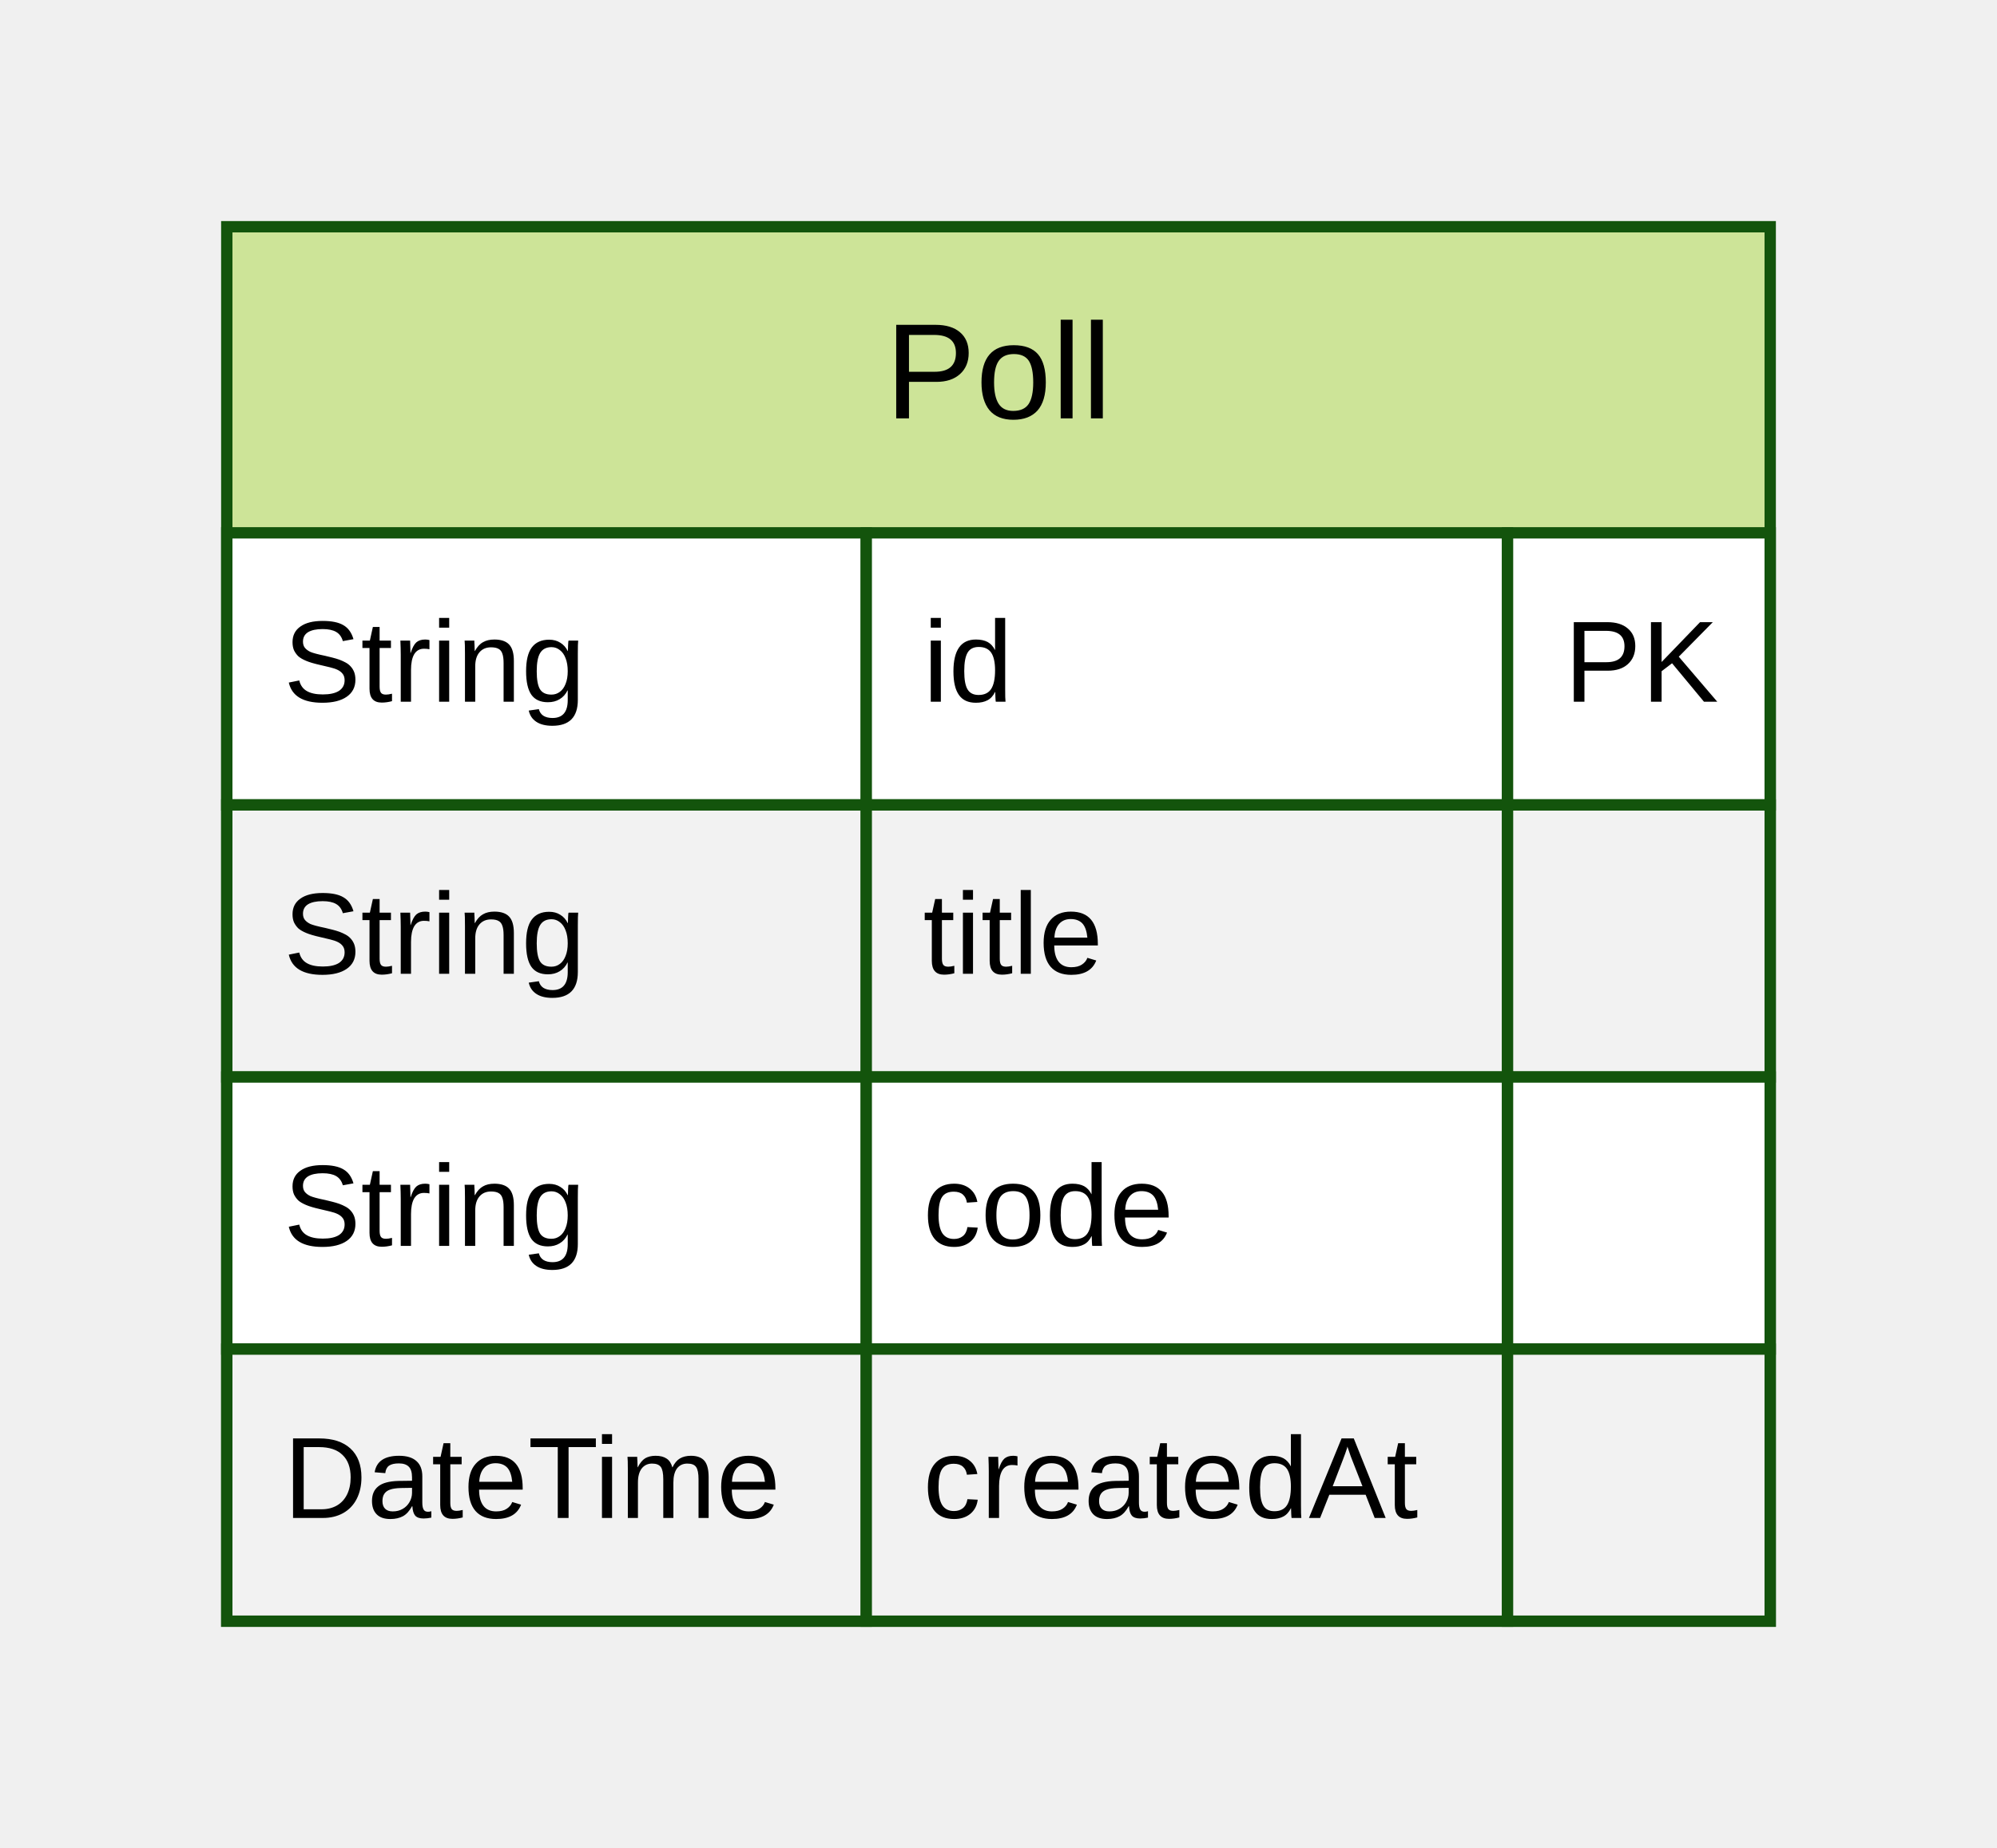
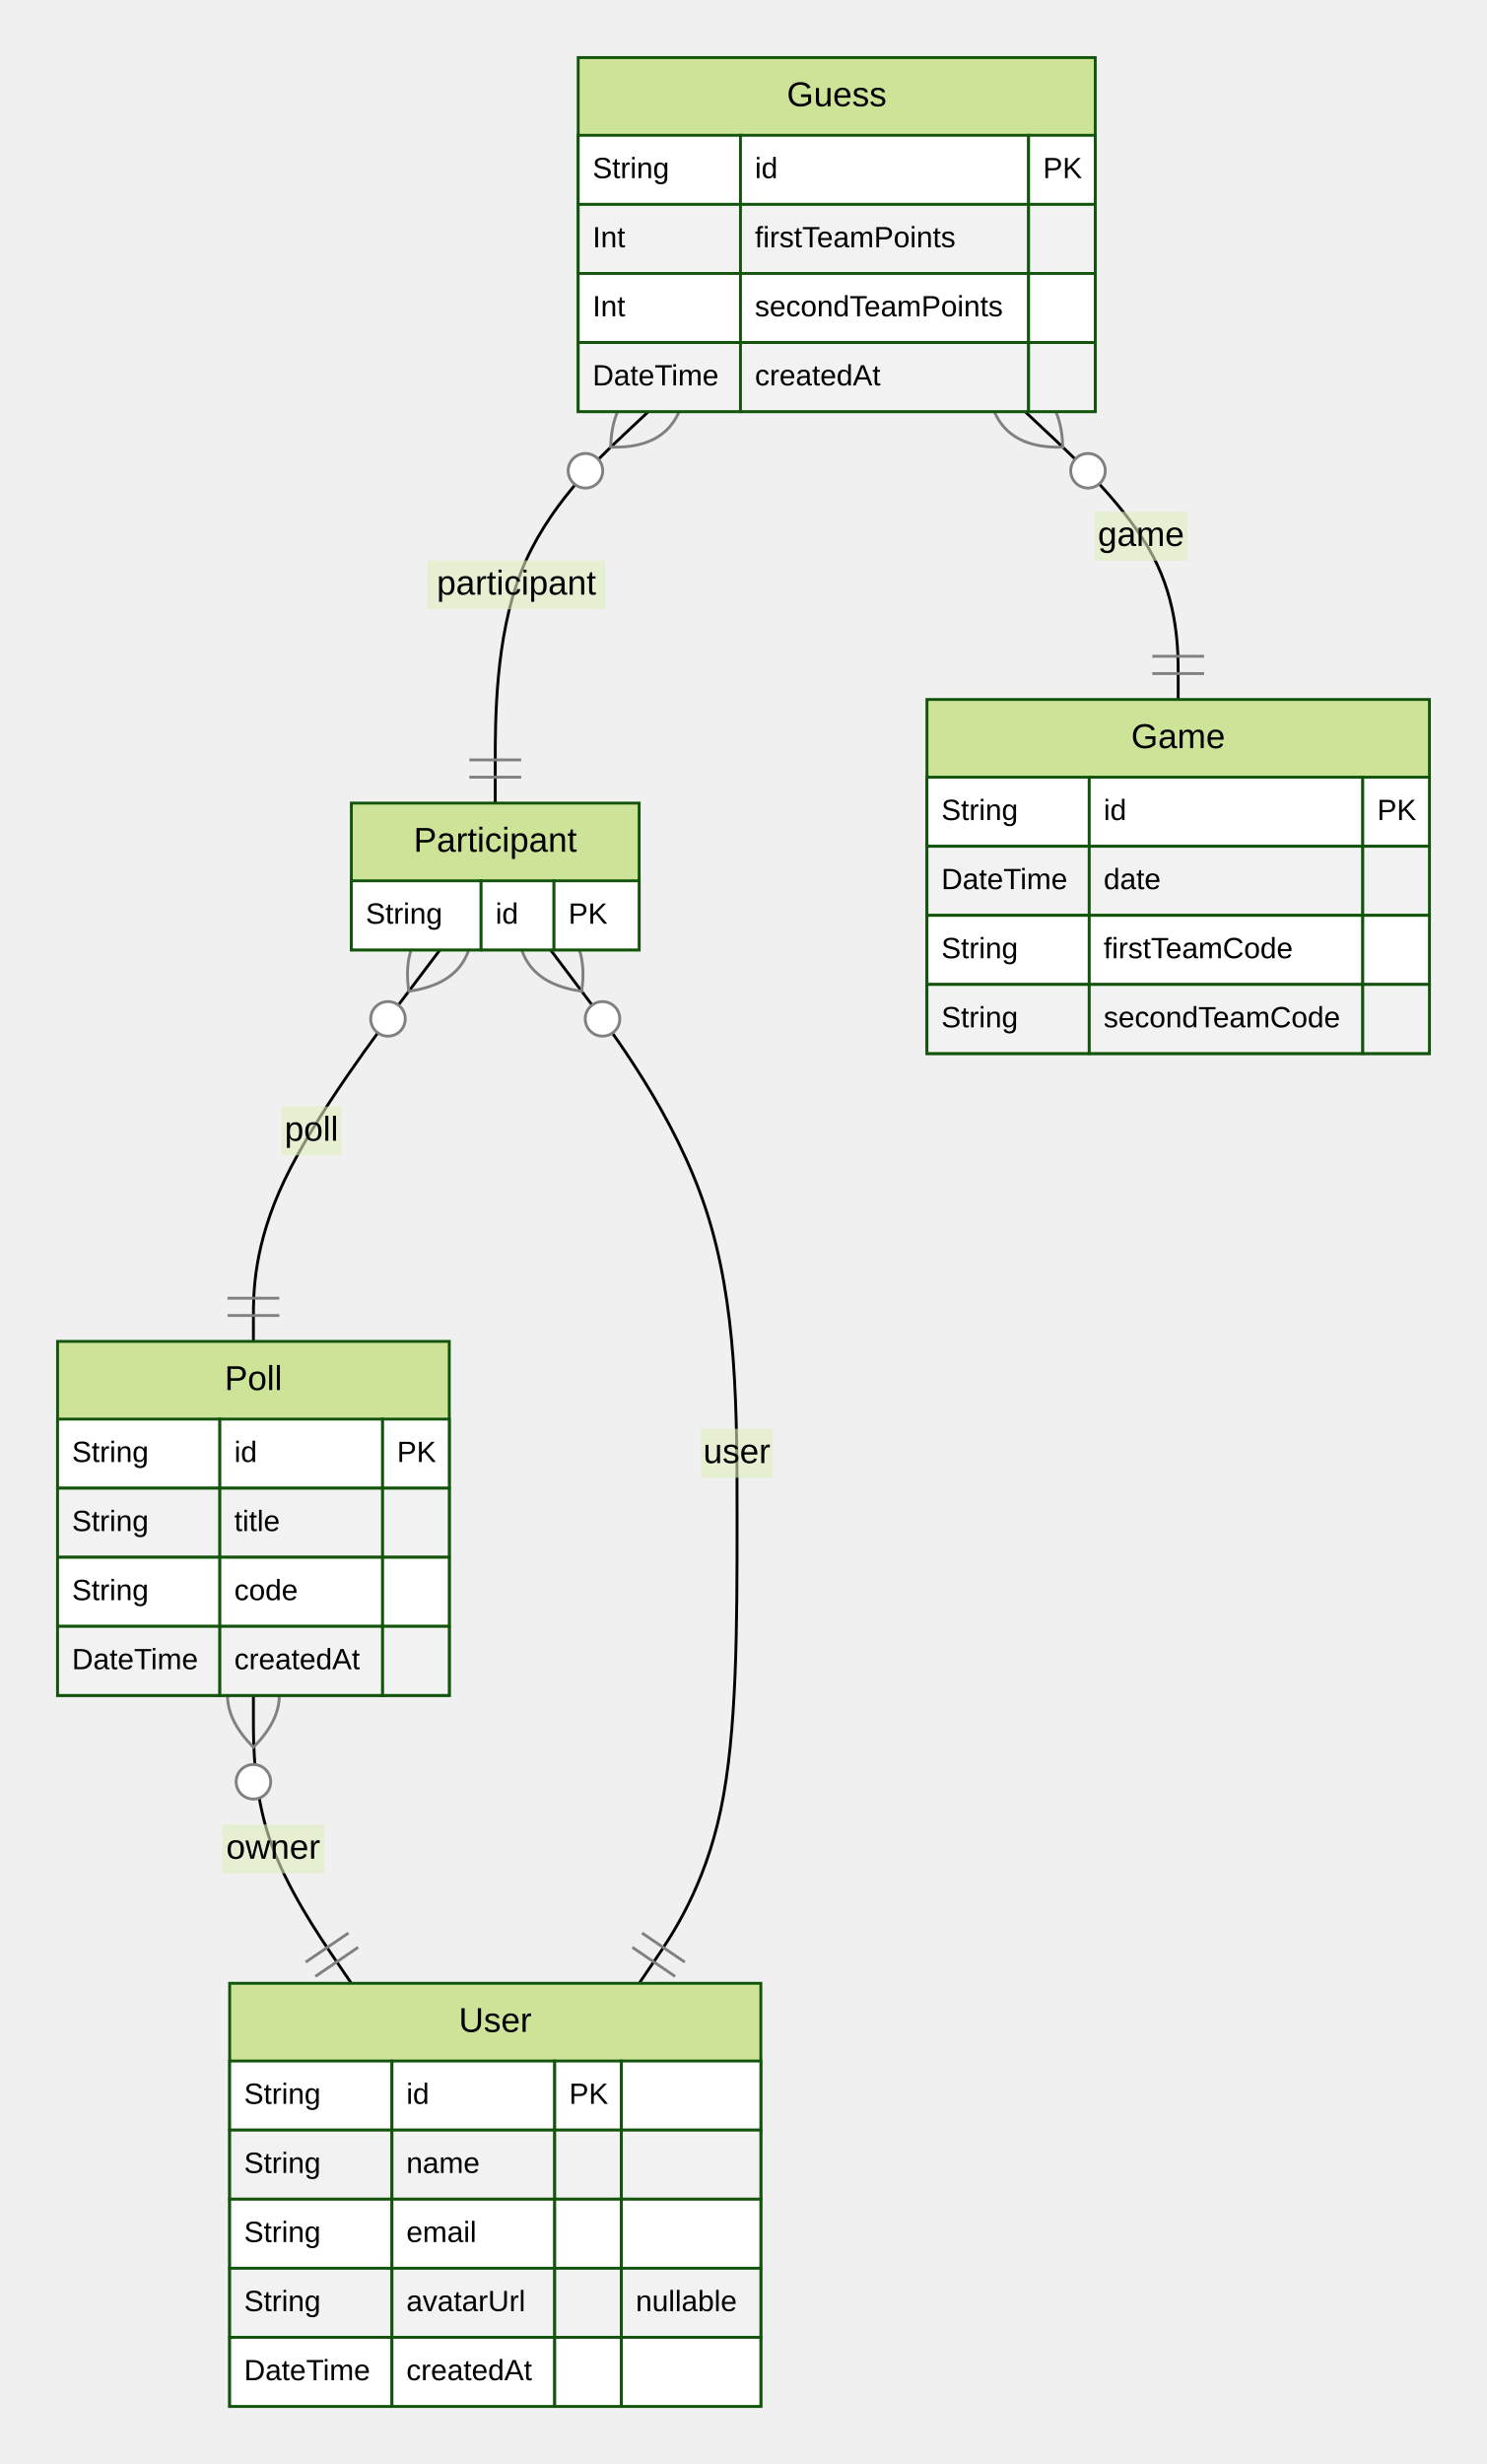
- <svg xmlns="http://www.w3.org/2000/svg" aria-labelledby="chart-title-mermaid-0 chart-desc-mermaid-0" role="img" viewBox="0 0 176.109 163" style="max-width: 176.109px; background-color: white;" width="100%" id="mermaid-0">
+ <svg xmlns="http://www.w3.org/2000/svg" aria-labelledby="chart-title-mermaid-0 chart-desc-mermaid-0" role="img" viewBox="0 0 516.681 856" style="max-width: 516.681px; background-color: white;" width="100%" id="mermaid-0">
  <style>#mermaid-0 {font-family:"trebuchet ms",verdana,arial,sans-serif;font-size:16px;fill:#000000;}#mermaid-0 .error-icon{fill:#552222;}#mermaid-0 .error-text{fill:#552222;stroke:#552222;}#mermaid-0 .edge-thickness-normal{stroke-width:2px;}#mermaid-0 .edge-thickness-thick{stroke-width:3.5px;}#mermaid-0 .edge-pattern-solid{stroke-dasharray:0;}#mermaid-0 .edge-pattern-dashed{stroke-dasharray:3;}#mermaid-0 .edge-pattern-dotted{stroke-dasharray:2;}#mermaid-0 .marker{fill:#000000;stroke:#000000;}#mermaid-0 .marker.cross{stroke:#000000;}#mermaid-0 svg{font-family:"trebuchet ms",verdana,arial,sans-serif;font-size:16px;}#mermaid-0 .entityBox{fill:#cde498;stroke:#13540c;}#mermaid-0 .attributeBoxOdd{fill:#ffffff;stroke:#13540c;}#mermaid-0 .attributeBoxEven{fill:#f2f2f2;stroke:#13540c;}#mermaid-0 .relationshipLabelBox{fill:hsl(78.158, 58.462%, 84.51%);opacity:0.7;background-color:hsl(78.158, 58.462%, 84.51%);}#mermaid-0 .relationshipLabelBox rect{opacity:0.5;}#mermaid-0 .relationshipLine{stroke:#000000;}#mermaid-0 :root{--mermaid-font-family:"trebuchet ms",verdana,arial,sans-serif;}</style>
  <g />
  <defs>
    <marker orient="auto" markerHeight="18" markerWidth="18" refY="9" refX="0" id="ONLY_ONE_START">
      <path d="M9,0 L9,18 M15,0 L15,18" fill="none" stroke="gray" />
    </marker>
  </defs>
  <defs>
    <marker orient="auto" markerHeight="18" markerWidth="18" refY="9" refX="18" id="ONLY_ONE_END">
      <path d="M3,0 L3,18 M9,0 L9,18" fill="none" stroke="gray" />
    </marker>
  </defs>
  <defs>
    <marker orient="auto" markerHeight="18" markerWidth="30" refY="9" refX="0" id="ZERO_OR_ONE_START">
      <circle r="6" cy="9" cx="21" fill="white" stroke="gray" />
      <path d="M9,0 L9,18" fill="none" stroke="gray" />
    </marker>
  </defs>
  <defs>
    <marker orient="auto" markerHeight="18" markerWidth="30" refY="9" refX="30" id="ZERO_OR_ONE_END">
      <circle r="6" cy="9" cx="9" fill="white" stroke="gray" />
      <path d="M21,0 L21,18" fill="none" stroke="gray" />
    </marker>
  </defs>
  <defs>
    <marker orient="auto" markerHeight="36" markerWidth="45" refY="18" refX="18" id="ONE_OR_MORE_START">
      <path d="M0,18 Q 18,0 36,18 Q 18,36 0,18 M42,9 L42,27" fill="none" stroke="gray" />
    </marker>
  </defs>
  <defs>
    <marker orient="auto" markerHeight="36" markerWidth="45" refY="18" refX="27" id="ONE_OR_MORE_END">
      <path d="M3,9 L3,27 M9,18 Q27,0 45,18 Q27,36 9,18" fill="none" stroke="gray" />
    </marker>
  </defs>
  <defs>
    <marker orient="auto" markerHeight="36" markerWidth="57" refY="18" refX="18" id="ZERO_OR_MORE_START">
      <circle r="6" cy="18" cx="48" fill="white" stroke="gray" />
      <path d="M0,18 Q18,0 36,18 Q18,36 0,18" fill="none" stroke="gray" />
    </marker>
  </defs>
  <defs>
    <marker orient="auto" markerHeight="36" markerWidth="57" refY="18" refX="39" id="ZERO_OR_MORE_END">
      <circle r="6" cy="18" cx="9" fill="white" stroke="gray" />
      <path d="M21,18 Q39,0 57,18 Q39,36 21,18" fill="none" stroke="gray" />
    </marker>
  </defs>
-   <g transform="translate(20,20 )" id="Poll">
+   <path marker-start="url(#ZERO_OR_MORE_START)" marker-end="url(#ONLY_ONE_END)" fill="none" stroke="gray" d="M88.054,589L88.054,597.333C88.054,605.667,88.054,622.333,93.724,639C99.394,655.667,110.734,672.333,116.404,680.667L122.074,689" class="er relationshipLine" />
+   <path marker-start="url(#ZERO_OR_MORE_START)" marker-end="url(#ONLY_ONE_END)" fill="none" stroke="gray" d="M191.299,330L202.1,344.333C212.902,358.667,234.505,387.333,245.307,420.25C256.109,453.167,256.109,490.333,256.109,527.5C256.109,564.667,256.109,601.833,250.439,628.75C244.769,655.667,233.429,672.333,227.76,680.667L222.09,689" class="er relationshipLine" />
+   <path marker-start="url(#ZERO_OR_MORE_START)" marker-end="url(#ONLY_ONE_END)" fill="none" stroke="gray" d="M152.865,330L142.063,344.333C131.261,358.667,109.658,387.333,98.856,410C88.054,432.667,88.054,449.333,88.054,457.667L88.054,466" class="er relationshipLine" />
+   <path marker-start="url(#ZERO_OR_MORE_START)" marker-end="url(#ONLY_ONE_END)" fill="none" stroke="gray" d="M225.288,143L216.42,151.333C207.552,159.667,189.817,176.333,180.949,199C172.082,221.667,172.082,250.333,172.082,264.667L172.082,279" class="er relationshipLine" />
+   <path marker-start="url(#ZERO_OR_MORE_START)" marker-end="url(#ONLY_ONE_END)" fill="none" stroke="gray" d="M356.175,143L365.043,151.333C373.911,159.667,391.646,176.333,400.514,193C409.381,209.667,409.381,226.333,409.381,234.667L409.381,243" class="er relationshipLine" />
+   <g transform="translate(20,466 )" id="Poll">
    <rect height="123" width="136.109" y="0" x="0" stroke="gray" fill-opacity="100%" fill="honeydew" class="er entityBox" />
    <text transform="translate(68.05441,13.5)" style="font-family: &quot;trebuchet ms&quot;, verdana, arial, sans-serif;; font-size: 12px" text-anchor="middle" dominant-baseline="middle" y="0" x="0" id="entity-Poll" class="er entityLabel">Poll</text>
    <rect height="24" width="56.393" y="27" x="0" stroke="gray" fill-opacity="100%" fill="honeydew" class="er attributeBoxOdd" />
    <text transform="translate(5,39)" style="font-family: &quot;trebuchet ms&quot;, verdana, arial, sans-serif;; font-size: 10.2px" text-anchor="left" dominant-baseline="middle" y="0" x="0" id="entity-Poll-attr-1-type" class="er entityLabel">String</text>
    <rect height="24" width="56.552" y="27" x="56.393" stroke="gray" fill-opacity="100%" fill="honeydew" class="er attributeBoxOdd" />
    <text transform="translate(61.39297,39)" style="font-family: &quot;trebuchet ms&quot;, verdana, arial, sans-serif;; font-size: 10.2px" text-anchor="left" dominant-baseline="middle" y="0" x="0" id="entity-Poll-attr-1-name" class="er entityLabel">id</text>
    <rect height="24" width="23.163" y="27" x="112.945" stroke="gray" fill-opacity="100%" fill="honeydew" class="er attributeBoxOdd" />
    <text transform="translate(117.9454,39)" style="font-family: &quot;trebuchet ms&quot;, verdana, arial, sans-serif;; font-size: 10.2px" text-anchor="left" dominant-baseline="middle" y="0" x="0" id="entity-Poll-attr-1-key" class="er entityLabel">PK</text>
    <rect height="24" width="56.393" y="51" x="0" stroke="gray" fill-opacity="100%" fill="honeydew" class="er attributeBoxEven" />
    <text transform="translate(5,63)" style="font-family: &quot;trebuchet ms&quot;, verdana, arial, sans-serif;; font-size: 10.2px" text-anchor="left" dominant-baseline="middle" y="0" x="0" id="entity-Poll-attr-2-type" class="er entityLabel">String</text>
    <rect height="24" width="56.552" y="51" x="56.393" stroke="gray" fill-opacity="100%" fill="honeydew" class="er attributeBoxEven" />
    <text transform="translate(61.39297,63)" style="font-family: &quot;trebuchet ms&quot;, verdana, arial, sans-serif;; font-size: 10.2px" text-anchor="left" dominant-baseline="middle" y="0" x="0" id="entity-Poll-attr-2-name" class="er entityLabel">title</text>
    <rect height="24" width="23.163" y="51" x="112.945" stroke="gray" fill-opacity="100%" fill="honeydew" class="er attributeBoxEven" />
    <text transform="translate(117.9454,63)" style="font-family: &quot;trebuchet ms&quot;, verdana, arial, sans-serif;; font-size: 10.2px" text-anchor="left" dominant-baseline="middle" y="0" x="0" id="entity-Poll-attr-2-key" class="er entityLabel" />
    <rect height="24" width="56.393" y="75" x="0" stroke="gray" fill-opacity="100%" fill="honeydew" class="er attributeBoxOdd" />
    <text transform="translate(5,87)" style="font-family: &quot;trebuchet ms&quot;, verdana, arial, sans-serif;; font-size: 10.2px" text-anchor="left" dominant-baseline="middle" y="0" x="0" id="entity-Poll-attr-3-type" class="er entityLabel">String</text>
    <rect height="24" width="56.552" y="75" x="56.393" stroke="gray" fill-opacity="100%" fill="honeydew" class="er attributeBoxOdd" />
    <text transform="translate(61.39297,87)" style="font-family: &quot;trebuchet ms&quot;, verdana, arial, sans-serif;; font-size: 10.2px" text-anchor="left" dominant-baseline="middle" y="0" x="0" id="entity-Poll-attr-3-name" class="er entityLabel">code</text>
    <rect height="24" width="23.163" y="75" x="112.945" stroke="gray" fill-opacity="100%" fill="honeydew" class="er attributeBoxOdd" />
    <text transform="translate(117.9454,87)" style="font-family: &quot;trebuchet ms&quot;, verdana, arial, sans-serif;; font-size: 10.2px" text-anchor="left" dominant-baseline="middle" y="0" x="0" id="entity-Poll-attr-3-key" class="er entityLabel" />
    <rect height="24" width="56.393" y="99" x="0" stroke="gray" fill-opacity="100%" fill="honeydew" class="er attributeBoxEven" />
    <text transform="translate(5,111)" style="font-family: &quot;trebuchet ms&quot;, verdana, arial, sans-serif;; font-size: 10.2px" text-anchor="left" dominant-baseline="middle" y="0" x="0" id="entity-Poll-attr-4-type" class="er entityLabel">DateTime</text>
    <rect height="24" width="56.552" y="99" x="56.393" stroke="gray" fill-opacity="100%" fill="honeydew" class="er attributeBoxEven" />
    <text transform="translate(61.39297,111)" style="font-family: &quot;trebuchet ms&quot;, verdana, arial, sans-serif;; font-size: 10.2px" text-anchor="left" dominant-baseline="middle" y="0" x="0" id="entity-Poll-attr-4-name" class="er entityLabel">createdAt</text>
    <rect height="24" width="23.163" y="99" x="112.945" stroke="gray" fill-opacity="100%" fill="honeydew" class="er attributeBoxEven" />
    <text transform="translate(117.9454,111)" style="font-family: &quot;trebuchet ms&quot;, verdana, arial, sans-serif;; font-size: 10.2px" text-anchor="left" dominant-baseline="middle" y="0" x="0" id="entity-Poll-attr-4-key" class="er entityLabel" />
  </g>
+   <g transform="translate(122.0816,279 )" id="Participant">
+     <rect height="51" width="100" y="0" x="0" stroke="gray" fill-opacity="100%" fill="honeydew" class="er entityBox" />
+     <text transform="translate(50,13.5)" style="font-family: &quot;trebuchet ms&quot;, verdana, arial, sans-serif;; font-size: 12px" text-anchor="middle" dominant-baseline="middle" y="0" x="0" id="entity-Participant" class="er entityLabel">Participant</text>
+     <rect height="24" width="45.091" y="27" x="0" stroke="gray" fill-opacity="100%" fill="honeydew" class="er attributeBoxOdd" />
+     <text transform="translate(5,39)" style="font-family: &quot;trebuchet ms&quot;, verdana, arial, sans-serif;; font-size: 10.2px" text-anchor="left" dominant-baseline="middle" y="0" x="0" id="entity-Participant-attr-1-type" class="er entityLabel">String</text>
+     <rect height="24" width="25.326" y="27" x="45.091" stroke="gray" fill-opacity="100%" fill="honeydew" class="er attributeBoxOdd" />
+     <text transform="translate(50.09137,39)" style="font-family: &quot;trebuchet ms&quot;, verdana, arial, sans-serif;; font-size: 10.2px" text-anchor="left" dominant-baseline="middle" y="0" x="0" id="entity-Participant-attr-1-name" class="er entityLabel">id</text>
+     <rect height="24" width="29.583" y="27" x="70.417" stroke="gray" fill-opacity="100%" fill="honeydew" class="er attributeBoxOdd" />
+     <text transform="translate(75.41712,39)" style="font-family: &quot;trebuchet ms&quot;, verdana, arial, sans-serif;; font-size: 10.2px" text-anchor="left" dominant-baseline="middle" y="0" x="0" id="entity-Participant-attr-1-key" class="er entityLabel">PK</text>
+   </g>
+   <g transform="translate(79.7987,689 )" id="User">
+     <rect height="147" width="184.566" y="0" x="0" stroke="gray" fill-opacity="100%" fill="honeydew" class="er entityBox" />
+     <text transform="translate(92.28291,13.5)" style="font-family: &quot;trebuchet ms&quot;, verdana, arial, sans-serif;; font-size: 12px" text-anchor="middle" dominant-baseline="middle" y="0" x="0" id="entity-User" class="er entityLabel">User</text>
+     <rect height="24" width="56.393" y="27" x="0" stroke="gray" fill-opacity="100%" fill="honeydew" class="er attributeBoxOdd" />
+     <text transform="translate(5,39)" style="font-family: &quot;trebuchet ms&quot;, verdana, arial, sans-serif;; font-size: 10.2px" text-anchor="left" dominant-baseline="middle" y="0" x="0" id="entity-User-attr-1-type" class="er entityLabel">String</text>
+     <rect height="24" width="56.552" y="27" x="56.393" stroke="gray" fill-opacity="100%" fill="honeydew" class="er attributeBoxOdd" />
+     <text transform="translate(61.39297,39)" style="font-family: &quot;trebuchet ms&quot;, verdana, arial, sans-serif;; font-size: 10.2px" text-anchor="left" dominant-baseline="middle" y="0" x="0" id="entity-User-attr-1-name" class="er entityLabel">id</text>
+     <rect height="24" width="23.163" y="27" x="112.945" stroke="gray" fill-opacity="100%" fill="honeydew" class="er attributeBoxOdd" />
+     <text transform="translate(117.9454,39)" style="font-family: &quot;trebuchet ms&quot;, verdana, arial, sans-serif;; font-size: 10.2px" text-anchor="left" dominant-baseline="middle" y="0" x="0" id="entity-User-attr-1-key" class="er entityLabel">PK</text>
+     <rect height="24" width="48.457" y="27" x="136.109" stroke="gray" fill-opacity="100%" fill="honeydew" class="er attributeBoxOdd" />
+     <text transform="translate(141.1088,39)" style="font-family: &quot;trebuchet ms&quot;, verdana, arial, sans-serif;; font-size: 10.2px" text-anchor="left" dominant-baseline="middle" y="0" x="0" id="entity-User-attr-1-comment" class="er entityLabel" />
+     <rect height="24" width="56.393" y="51" x="0" stroke="gray" fill-opacity="100%" fill="honeydew" class="er attributeBoxEven" />
+     <text transform="translate(5,63)" style="font-family: &quot;trebuchet ms&quot;, verdana, arial, sans-serif;; font-size: 10.2px" text-anchor="left" dominant-baseline="middle" y="0" x="0" id="entity-User-attr-2-type" class="er entityLabel">String</text>
+     <rect height="24" width="56.552" y="51" x="56.393" stroke="gray" fill-opacity="100%" fill="honeydew" class="er attributeBoxEven" />
+     <text transform="translate(61.39297,63)" style="font-family: &quot;trebuchet ms&quot;, verdana, arial, sans-serif;; font-size: 10.2px" text-anchor="left" dominant-baseline="middle" y="0" x="0" id="entity-User-attr-2-name" class="er entityLabel">name</text>
+     <rect height="24" width="23.163" y="51" x="112.945" stroke="gray" fill-opacity="100%" fill="honeydew" class="er attributeBoxEven" />
+     <text transform="translate(117.9454,63)" style="font-family: &quot;trebuchet ms&quot;, verdana, arial, sans-serif;; font-size: 10.2px" text-anchor="left" dominant-baseline="middle" y="0" x="0" id="entity-User-attr-2-key" class="er entityLabel" />
+     <rect height="24" width="48.457" y="51" x="136.109" stroke="gray" fill-opacity="100%" fill="honeydew" class="er attributeBoxEven" />
+     <text transform="translate(141.1088,63)" style="font-family: &quot;trebuchet ms&quot;, verdana, arial, sans-serif;; font-size: 10.2px" text-anchor="left" dominant-baseline="middle" y="0" x="0" id="entity-User-attr-2-comment" class="er entityLabel" />
+     <rect height="24" width="56.393" y="75" x="0" stroke="gray" fill-opacity="100%" fill="honeydew" class="er attributeBoxOdd" />
+     <text transform="translate(5,87)" style="font-family: &quot;trebuchet ms&quot;, verdana, arial, sans-serif;; font-size: 10.2px" text-anchor="left" dominant-baseline="middle" y="0" x="0" id="entity-User-attr-3-type" class="er entityLabel">String</text>
+     <rect height="24" width="56.552" y="75" x="56.393" stroke="gray" fill-opacity="100%" fill="honeydew" class="er attributeBoxOdd" />
+     <text transform="translate(61.39297,87)" style="font-family: &quot;trebuchet ms&quot;, verdana, arial, sans-serif;; font-size: 10.2px" text-anchor="left" dominant-baseline="middle" y="0" x="0" id="entity-User-attr-3-name" class="er entityLabel">email</text>
+     <rect height="24" width="23.163" y="75" x="112.945" stroke="gray" fill-opacity="100%" fill="honeydew" class="er attributeBoxOdd" />
+     <text transform="translate(117.9454,87)" style="font-family: &quot;trebuchet ms&quot;, verdana, arial, sans-serif;; font-size: 10.2px" text-anchor="left" dominant-baseline="middle" y="0" x="0" id="entity-User-attr-3-key" class="er entityLabel" />
+     <rect height="24" width="48.457" y="75" x="136.109" stroke="gray" fill-opacity="100%" fill="honeydew" class="er attributeBoxOdd" />
+     <text transform="translate(141.1088,87)" style="font-family: &quot;trebuchet ms&quot;, verdana, arial, sans-serif;; font-size: 10.2px" text-anchor="left" dominant-baseline="middle" y="0" x="0" id="entity-User-attr-3-comment" class="er entityLabel" />
+     <rect height="24" width="56.393" y="99" x="0" stroke="gray" fill-opacity="100%" fill="honeydew" class="er attributeBoxEven" />
+     <text transform="translate(5,111)" style="font-family: &quot;trebuchet ms&quot;, verdana, arial, sans-serif;; font-size: 10.2px" text-anchor="left" dominant-baseline="middle" y="0" x="0" id="entity-User-attr-4-type" class="er entityLabel">String</text>
+     <rect height="24" width="56.552" y="99" x="56.393" stroke="gray" fill-opacity="100%" fill="honeydew" class="er attributeBoxEven" />
+     <text transform="translate(61.39297,111)" style="font-family: &quot;trebuchet ms&quot;, verdana, arial, sans-serif;; font-size: 10.2px" text-anchor="left" dominant-baseline="middle" y="0" x="0" id="entity-User-attr-4-name" class="er entityLabel">avatarUrl</text>
+     <rect height="24" width="23.163" y="99" x="112.945" stroke="gray" fill-opacity="100%" fill="honeydew" class="er attributeBoxEven" />
+     <text transform="translate(117.9454,111)" style="font-family: &quot;trebuchet ms&quot;, verdana, arial, sans-serif;; font-size: 10.2px" text-anchor="left" dominant-baseline="middle" y="0" x="0" id="entity-User-attr-4-key" class="er entityLabel" />
+     <rect height="24" width="48.457" y="99" x="136.109" stroke="gray" fill-opacity="100%" fill="honeydew" class="er attributeBoxEven" />
+     <text transform="translate(141.1088,111)" style="font-family: &quot;trebuchet ms&quot;, verdana, arial, sans-serif;; font-size: 10.2px" text-anchor="left" dominant-baseline="middle" y="0" x="0" id="entity-User-attr-4-comment" class="er entityLabel">nullable</text>
+     <rect height="24" width="56.393" y="123" x="0" stroke="gray" fill-opacity="100%" fill="honeydew" class="er attributeBoxOdd" />
+     <text transform="translate(5,135)" style="font-family: &quot;trebuchet ms&quot;, verdana, arial, sans-serif;; font-size: 10.2px" text-anchor="left" dominant-baseline="middle" y="0" x="0" id="entity-User-attr-5-type" class="er entityLabel">DateTime</text>
+     <rect height="24" width="56.552" y="123" x="56.393" stroke="gray" fill-opacity="100%" fill="honeydew" class="er attributeBoxOdd" />
+     <text transform="translate(61.39297,135)" style="font-family: &quot;trebuchet ms&quot;, verdana, arial, sans-serif;; font-size: 10.2px" text-anchor="left" dominant-baseline="middle" y="0" x="0" id="entity-User-attr-5-name" class="er entityLabel">createdAt</text>
+     <rect height="24" width="23.163" y="123" x="112.945" stroke="gray" fill-opacity="100%" fill="honeydew" class="er attributeBoxOdd" />
+     <text transform="translate(117.9454,135)" style="font-family: &quot;trebuchet ms&quot;, verdana, arial, sans-serif;; font-size: 10.2px" text-anchor="left" dominant-baseline="middle" y="0" x="0" id="entity-User-attr-5-key" class="er entityLabel" />
+     <rect height="24" width="48.457" y="123" x="136.109" stroke="gray" fill-opacity="100%" fill="honeydew" class="er attributeBoxOdd" />
+     <text transform="translate(141.1088,135)" style="font-family: &quot;trebuchet ms&quot;, verdana, arial, sans-serif;; font-size: 10.2px" text-anchor="left" dominant-baseline="middle" y="0" x="0" id="entity-User-attr-5-comment" class="er entityLabel" />
+   </g>
+   <g transform="translate(322.0816,243 )" id="Game">
+     <rect height="123" width="174.599" y="0" x="0" stroke="gray" fill-opacity="100%" fill="honeydew" class="er entityBox" />
+     <text transform="translate(87.29971,13.5)" style="font-family: &quot;trebuchet ms&quot;, verdana, arial, sans-serif;; font-size: 12px" text-anchor="middle" dominant-baseline="middle" y="0" x="0" id="entity-Game" class="er entityLabel">Game</text>
+     <rect height="24" width="56.393" y="27" x="0" stroke="gray" fill-opacity="100%" fill="honeydew" class="er attributeBoxOdd" />
+     <text transform="translate(5,39)" style="font-family: &quot;trebuchet ms&quot;, verdana, arial, sans-serif;; font-size: 10.2px" text-anchor="left" dominant-baseline="middle" y="0" x="0" id="entity-Game-attr-1-type" class="er entityLabel">String</text>
+     <rect height="24" width="95.043" y="27" x="56.393" stroke="gray" fill-opacity="100%" fill="honeydew" class="er attributeBoxOdd" />
+     <text transform="translate(61.39297,39)" style="font-family: &quot;trebuchet ms&quot;, verdana, arial, sans-serif;; font-size: 10.2px" text-anchor="left" dominant-baseline="middle" y="0" x="0" id="entity-Game-attr-1-name" class="er entityLabel">id</text>
+     <rect height="24" width="23.163" y="27" x="151.436" stroke="gray" fill-opacity="100%" fill="honeydew" class="er attributeBoxOdd" />
+     <text transform="translate(156.436,39)" style="font-family: &quot;trebuchet ms&quot;, verdana, arial, sans-serif;; font-size: 10.2px" text-anchor="left" dominant-baseline="middle" y="0" x="0" id="entity-Game-attr-1-key" class="er entityLabel">PK</text>
+     <rect height="24" width="56.393" y="51" x="0" stroke="gray" fill-opacity="100%" fill="honeydew" class="er attributeBoxEven" />
+     <text transform="translate(5,63)" style="font-family: &quot;trebuchet ms&quot;, verdana, arial, sans-serif;; font-size: 10.2px" text-anchor="left" dominant-baseline="middle" y="0" x="0" id="entity-Game-attr-2-type" class="er entityLabel">DateTime</text>
+     <rect height="24" width="95.043" y="51" x="56.393" stroke="gray" fill-opacity="100%" fill="honeydew" class="er attributeBoxEven" />
+     <text transform="translate(61.39297,63)" style="font-family: &quot;trebuchet ms&quot;, verdana, arial, sans-serif;; font-size: 10.2px" text-anchor="left" dominant-baseline="middle" y="0" x="0" id="entity-Game-attr-2-name" class="er entityLabel">date</text>
+     <rect height="24" width="23.163" y="51" x="151.436" stroke="gray" fill-opacity="100%" fill="honeydew" class="er attributeBoxEven" />
+     <text transform="translate(156.436,63)" style="font-family: &quot;trebuchet ms&quot;, verdana, arial, sans-serif;; font-size: 10.2px" text-anchor="left" dominant-baseline="middle" y="0" x="0" id="entity-Game-attr-2-key" class="er entityLabel" />
+     <rect height="24" width="56.393" y="75" x="0" stroke="gray" fill-opacity="100%" fill="honeydew" class="er attributeBoxOdd" />
+     <text transform="translate(5,87)" style="font-family: &quot;trebuchet ms&quot;, verdana, arial, sans-serif;; font-size: 10.2px" text-anchor="left" dominant-baseline="middle" y="0" x="0" id="entity-Game-attr-3-type" class="er entityLabel">String</text>
+     <rect height="24" width="95.043" y="75" x="56.393" stroke="gray" fill-opacity="100%" fill="honeydew" class="er attributeBoxOdd" />
+     <text transform="translate(61.39297,87)" style="font-family: &quot;trebuchet ms&quot;, verdana, arial, sans-serif;; font-size: 10.2px" text-anchor="left" dominant-baseline="middle" y="0" x="0" id="entity-Game-attr-3-name" class="er entityLabel">firstTeamCode</text>
+     <rect height="24" width="23.163" y="75" x="151.436" stroke="gray" fill-opacity="100%" fill="honeydew" class="er attributeBoxOdd" />
+     <text transform="translate(156.436,87)" style="font-family: &quot;trebuchet ms&quot;, verdana, arial, sans-serif;; font-size: 10.2px" text-anchor="left" dominant-baseline="middle" y="0" x="0" id="entity-Game-attr-3-key" class="er entityLabel" />
+     <rect height="24" width="56.393" y="99" x="0" stroke="gray" fill-opacity="100%" fill="honeydew" class="er attributeBoxEven" />
+     <text transform="translate(5,111)" style="font-family: &quot;trebuchet ms&quot;, verdana, arial, sans-serif;; font-size: 10.2px" text-anchor="left" dominant-baseline="middle" y="0" x="0" id="entity-Game-attr-4-type" class="er entityLabel">String</text>
+     <rect height="24" width="95.043" y="99" x="56.393" stroke="gray" fill-opacity="100%" fill="honeydew" class="er attributeBoxEven" />
+     <text transform="translate(61.39297,111)" style="font-family: &quot;trebuchet ms&quot;, verdana, arial, sans-serif;; font-size: 10.2px" text-anchor="left" dominant-baseline="middle" y="0" x="0" id="entity-Game-attr-4-name" class="er entityLabel">secondTeamCode</text>
+     <rect height="24" width="23.163" y="99" x="151.436" stroke="gray" fill-opacity="100%" fill="honeydew" class="er attributeBoxEven" />
+     <text transform="translate(156.436,111)" style="font-family: &quot;trebuchet ms&quot;, verdana, arial, sans-serif;; font-size: 10.2px" text-anchor="left" dominant-baseline="middle" y="0" x="0" id="entity-Game-attr-4-key" class="er entityLabel" />
+   </g>
+   <g transform="translate(200.901,20 )" id="Guess">
+     <rect height="123" width="179.661" y="0" x="0" stroke="gray" fill-opacity="100%" fill="honeydew" class="er entityBox" />
+     <text transform="translate(89.83045,13.5)" style="font-family: &quot;trebuchet ms&quot;, verdana, arial, sans-serif;; font-size: 12px" text-anchor="middle" dominant-baseline="middle" y="0" x="0" id="entity-Guess" class="er entityLabel">Guess</text>
+     <rect height="24" width="56.393" y="27" x="0" stroke="gray" fill-opacity="100%" fill="honeydew" class="er attributeBoxOdd" />
+     <text transform="translate(5,39)" style="font-family: &quot;trebuchet ms&quot;, verdana, arial, sans-serif;; font-size: 10.2px" text-anchor="left" dominant-baseline="middle" y="0" x="0" id="entity-Guess-attr-1-type" class="er entityLabel">String</text>
+     <rect height="24" width="100.105" y="27" x="56.393" stroke="gray" fill-opacity="100%" fill="honeydew" class="er attributeBoxOdd" />
+     <text transform="translate(61.39297,39)" style="font-family: &quot;trebuchet ms&quot;, verdana, arial, sans-serif;; font-size: 10.2px" text-anchor="left" dominant-baseline="middle" y="0" x="0" id="entity-Guess-attr-1-name" class="er entityLabel">id</text>
+     <rect height="24" width="23.163" y="27" x="156.498" stroke="gray" fill-opacity="100%" fill="honeydew" class="er attributeBoxOdd" />
+     <text transform="translate(161.4975,39)" style="font-family: &quot;trebuchet ms&quot;, verdana, arial, sans-serif;; font-size: 10.2px" text-anchor="left" dominant-baseline="middle" y="0" x="0" id="entity-Guess-attr-1-key" class="er entityLabel">PK</text>
+     <rect height="24" width="56.393" y="51" x="0" stroke="gray" fill-opacity="100%" fill="honeydew" class="er attributeBoxEven" />
+     <text transform="translate(5,63)" style="font-family: &quot;trebuchet ms&quot;, verdana, arial, sans-serif;; font-size: 10.2px" text-anchor="left" dominant-baseline="middle" y="0" x="0" id="entity-Guess-attr-2-type" class="er entityLabel">Int</text>
+     <rect height="24" width="100.105" y="51" x="56.393" stroke="gray" fill-opacity="100%" fill="honeydew" class="er attributeBoxEven" />
+     <text transform="translate(61.39297,63)" style="font-family: &quot;trebuchet ms&quot;, verdana, arial, sans-serif;; font-size: 10.2px" text-anchor="left" dominant-baseline="middle" y="0" x="0" id="entity-Guess-attr-2-name" class="er entityLabel">firstTeamPoints</text>
+     <rect height="24" width="23.163" y="51" x="156.498" stroke="gray" fill-opacity="100%" fill="honeydew" class="er attributeBoxEven" />
+     <text transform="translate(161.4975,63)" style="font-family: &quot;trebuchet ms&quot;, verdana, arial, sans-serif;; font-size: 10.2px" text-anchor="left" dominant-baseline="middle" y="0" x="0" id="entity-Guess-attr-2-key" class="er entityLabel" />
+     <rect height="24" width="56.393" y="75" x="0" stroke="gray" fill-opacity="100%" fill="honeydew" class="er attributeBoxOdd" />
+     <text transform="translate(5,87)" style="font-family: &quot;trebuchet ms&quot;, verdana, arial, sans-serif;; font-size: 10.2px" text-anchor="left" dominant-baseline="middle" y="0" x="0" id="entity-Guess-attr-3-type" class="er entityLabel">Int</text>
+     <rect height="24" width="100.105" y="75" x="56.393" stroke="gray" fill-opacity="100%" fill="honeydew" class="er attributeBoxOdd" />
+     <text transform="translate(61.39297,87)" style="font-family: &quot;trebuchet ms&quot;, verdana, arial, sans-serif;; font-size: 10.2px" text-anchor="left" dominant-baseline="middle" y="0" x="0" id="entity-Guess-attr-3-name" class="er entityLabel">secondTeamPoints</text>
+     <rect height="24" width="23.163" y="75" x="156.498" stroke="gray" fill-opacity="100%" fill="honeydew" class="er attributeBoxOdd" />
+     <text transform="translate(161.4975,87)" style="font-family: &quot;trebuchet ms&quot;, verdana, arial, sans-serif;; font-size: 10.2px" text-anchor="left" dominant-baseline="middle" y="0" x="0" id="entity-Guess-attr-3-key" class="er entityLabel" />
+     <rect height="24" width="56.393" y="99" x="0" stroke="gray" fill-opacity="100%" fill="honeydew" class="er attributeBoxEven" />
+     <text transform="translate(5,111)" style="font-family: &quot;trebuchet ms&quot;, verdana, arial, sans-serif;; font-size: 10.2px" text-anchor="left" dominant-baseline="middle" y="0" x="0" id="entity-Guess-attr-4-type" class="er entityLabel">DateTime</text>
+     <rect height="24" width="100.105" y="99" x="56.393" stroke="gray" fill-opacity="100%" fill="honeydew" class="er attributeBoxEven" />
+     <text transform="translate(61.39297,111)" style="font-family: &quot;trebuchet ms&quot;, verdana, arial, sans-serif;; font-size: 10.2px" text-anchor="left" dominant-baseline="middle" y="0" x="0" id="entity-Guess-attr-4-name" class="er entityLabel">createdAt</text>
+     <rect height="24" width="23.163" y="99" x="156.498" stroke="gray" fill-opacity="100%" fill="honeydew" class="er attributeBoxEven" />
+     <text transform="translate(161.4975,111)" style="font-family: &quot;trebuchet ms&quot;, verdana, arial, sans-serif;; font-size: 10.2px" text-anchor="left" dominant-baseline="middle" y="0" x="0" id="entity-Guess-attr-4-key" class="er entityLabel" />
+   </g>
+   <rect fill-opacity="85%" fill="white" height="17" width="35.636" y="633.827" x="77.111" class="er relationshipLabelBox" />
+   <text style="font-family: &quot;trebuchet ms&quot;, verdana, arial, sans-serif;; font-size: 12px" dominant-baseline="middle" text-anchor="middle" y="642.327" x="94.929" id="rel1" class="er relationshipLabel">owner</text>
+   <rect fill-opacity="85%" fill="white" height="17" width="24.932" y="496.37" x="243.552" class="er relationshipLabelBox" />
+   <text style="font-family: &quot;trebuchet ms&quot;, verdana, arial, sans-serif;; font-size: 12px" dominant-baseline="middle" text-anchor="middle" y="504.87" x="256.018" id="rel2" class="er relationshipLabel">user</text>
+   <rect fill-opacity="85%" fill="white" height="17" width="20.844" y="384.398" x="97.795" class="er relationshipLabelBox" />
+   <text style="font-family: &quot;trebuchet ms&quot;, verdana, arial, sans-serif;; font-size: 12px" dominant-baseline="middle" text-anchor="middle" y="392.898" x="108.217" id="rel3" class="er relationshipLabel">poll</text>
+   <rect fill-opacity="85%" fill="white" height="17" width="61.88" y="194.672" x="148.496" class="er relationshipLabelBox" />
+   <text style="font-family: &quot;trebuchet ms&quot;, verdana, arial, sans-serif;; font-size: 12px" dominant-baseline="middle" text-anchor="middle" y="203.172" x="179.437" id="rel4" class="er relationshipLabel">participant</text>
+   <rect fill-opacity="85%" fill="white" height="17" width="32.332" y="177.76" x="380.308" class="er relationshipLabelBox" />
+   <text style="font-family: &quot;trebuchet ms&quot;, verdana, arial, sans-serif;; font-size: 12px" dominant-baseline="middle" text-anchor="middle" y="186.26" x="396.474" id="rel5" class="er relationshipLabel">game</text>
</svg>
